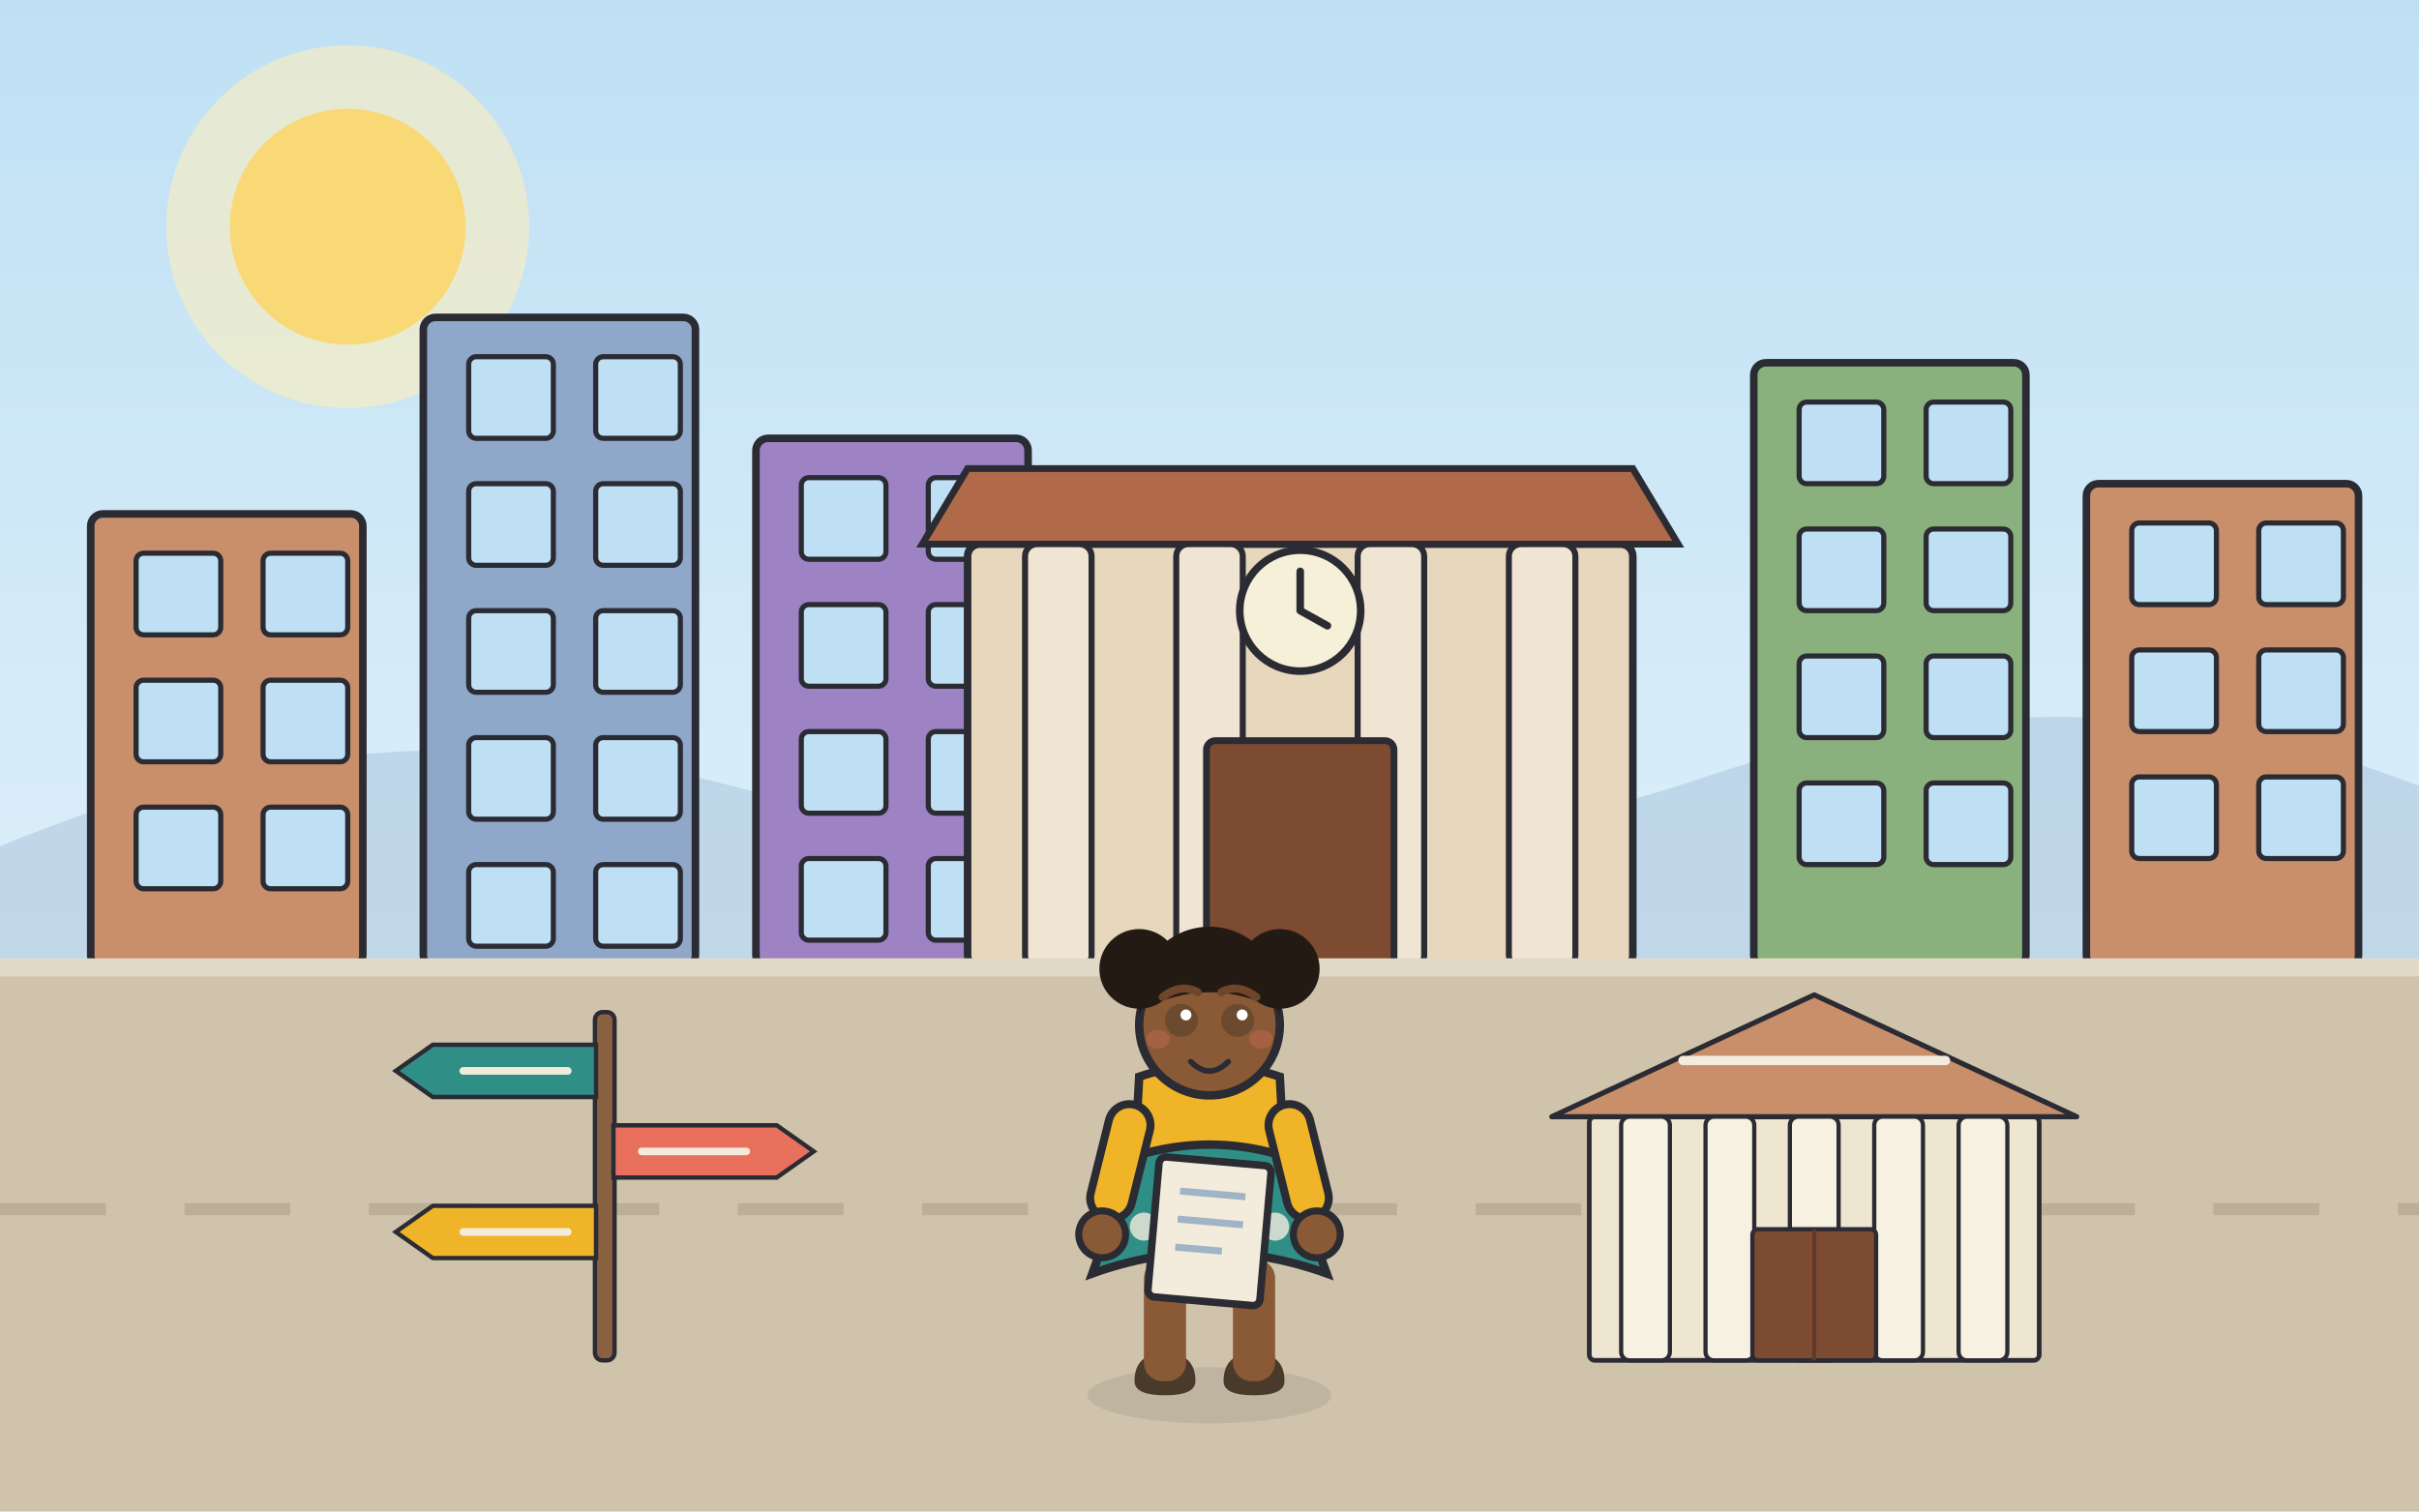
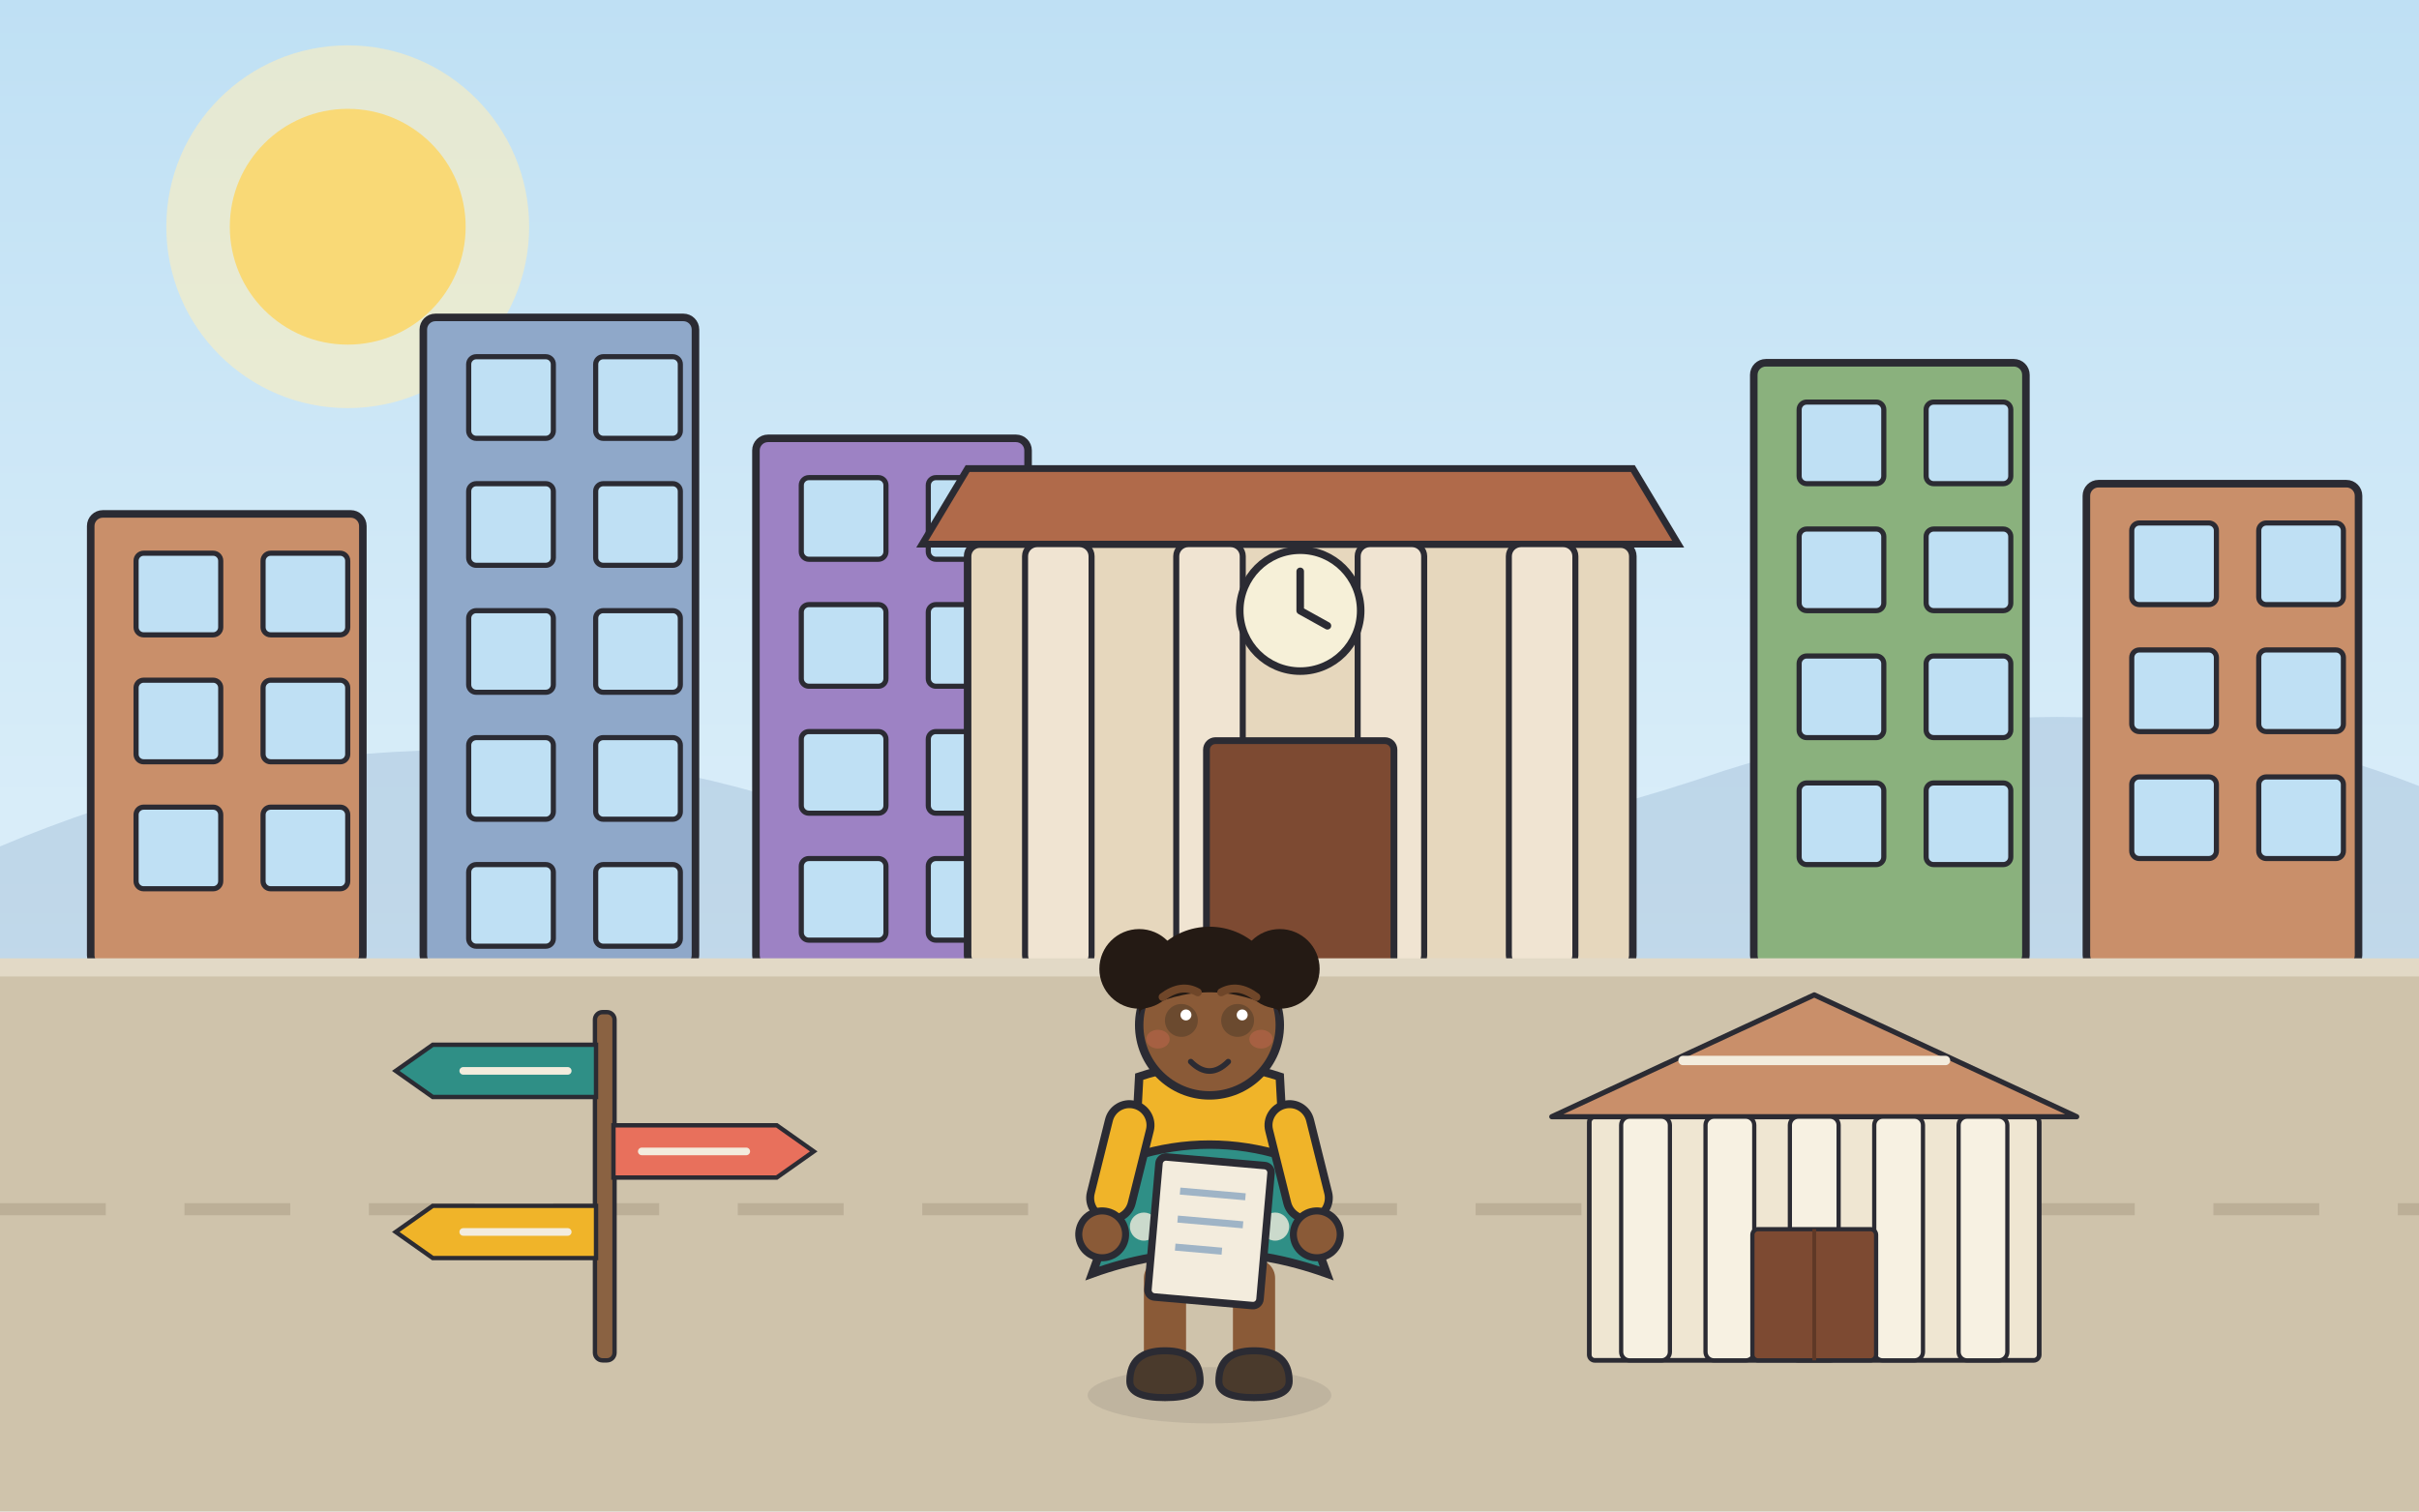
<svg xmlns="http://www.w3.org/2000/svg" viewBox="0 0 1600 1000" role="img">
  <style>
@media (prefers-reduced-motion: no-preference) {
  .anim-idle { animation: idle 3.8s ease-in-out infinite alternate; }
  @keyframes idle { from { transform: translateY(0); } to { transform: translateY(-6px); } }
  .anim-tail { transform-box: fill-box; transform-origin: 100% 20%; animation: tail 2.6s ease-in-out infinite alternate; }
  @keyframes tail { from { transform: rotate(-6deg); } to { transform: rotate(8deg); } }
  .anim-blink { transform-box: fill-box; transform-origin: center; animation: blink 5.2s infinite; }
  @keyframes blink { 0%, 93%, 100% { transform: scaleY(1); } 95%, 97% { transform: scaleY(0.12); } }
  .anim-glow { transform-box: fill-box; transform-origin: center; animation: glow 4.2s ease-in-out infinite alternate; }
  @keyframes glow { from { transform: scale(1); opacity: 0.5; } to { transform: scale(1.08); opacity: 0.75; } }
  .anim-shimmer { animation: shimmer 5s ease-in-out infinite alternate; }
  @keyframes shimmer { from { opacity: 0.62; } to { opacity: 0.92; } }
  .anim-grass { transform-box: fill-box; transform-origin: 50% 100%; animation: sway 3.2s ease-in-out infinite alternate; }
  .anim-canopy { transform-box: fill-box; transform-origin: 50% 100%; animation: sway 5.6s ease-in-out infinite alternate; }
  @keyframes sway { from { transform: rotate(-1.8deg); } to { transform: rotate(2.2deg); } }
  .anim-rain { animation: rainfall 1.15s linear infinite; }
  @keyframes rainfall { from { transform: translateY(-32px); opacity: 0.85; } 75% { opacity: 0.55; } to { transform: translateY(72px); opacity: 0; } }
  .anim-ripple { transform-box: fill-box; transform-origin: center; animation: ripple 3.4s ease-in-out infinite alternate; }
  @keyframes ripple { from { transform: scale(1); opacity: 0.8; } to { transform: scale(1.18); opacity: 0.55; } }
  .anim-drip { animation: drip 1s ease-in infinite; }
  @keyframes drip { from { transform: translateY(-12px); opacity: 0.95; } to { transform: translateY(28px); opacity: 0; } }
  .anim-flow { stroke-dasharray: 26 20; animation: flow 0.8s linear infinite; }
  @keyframes flow { from { stroke-dashoffset: 0; } to { stroke-dashoffset: -46; } }
  .anim-splash { transform-box: fill-box; transform-origin: 50% 100%; animation: splashPulse 1.7s ease-in-out infinite alternate; }
  @keyframes splashPulse { from { transform: scale(0.97); } to { transform: scale(1.05); } }
  .anim-strain { transform-box: fill-box; transform-origin: center; animation: strain 0.9s ease-in-out infinite alternate; }
  @keyframes strain { from { transform: translateX(-5px); } to { transform: translateX(4px); } }
  .anim-float { transform-box: fill-box; transform-origin: center; animation: floaty 2.6s ease-in-out infinite alternate; }
  @keyframes floaty { from { transform: translateY(0) scale(1); } to { transform: translateY(-12px) scale(1.08); } }
  .anim-wave { animation: wave 2.4s ease-in-out infinite; opacity: 0; }
  @keyframes wave { 0% { opacity: 0; } 30% { opacity: 0.9; } 60%, 100% { opacity: 0; } }
  .anim-cloud { animation: cloudDrift 9s ease-in-out infinite alternate; }
  @keyframes cloudDrift { from { transform: translateX(-18px); } to { transform: translateX(22px); } }
  .tap-target { cursor: pointer; }
  .tap-target.tap-play { transform-box: fill-box; transform-origin: 50% 85%; animation: tapWiggle 0.7s ease-in-out; }
  .tap-target[data-tap="puddle"].tap-play { transform-origin: center; animation: tapSplash 0.85s ease-out; }
  .tap-target[data-tap="sun"].tap-play { transform-origin: center; animation: tapPulse 0.6s ease-in-out; }
  .tap-target[data-tap="tree"].tap-play { transform-origin: 50% 100%; animation: tapShake 0.7s ease-in-out; }
  @keyframes tapWiggle { 0% { transform: rotate(0); } 25% { transform: rotate(-4deg) scale(1.03); } 55% { transform: rotate(3deg) scale(1.04); } 80% { transform: rotate(-1.5deg); } 100% { transform: rotate(0); } }
  @keyframes tapSplash { 0% { transform: scale(1); } 40% { transform: scale(1.06, 0.94); } 70% { transform: scale(0.97, 1.03); } 100% { transform: scale(1); } }
  @keyframes tapPulse { 0% { transform: scale(1); } 50% { transform: scale(1.12); } 100% { transform: scale(1); } }
  @keyframes tapShake { 0% { transform: rotate(0); } 20% { transform: rotate(2.4deg); } 45% { transform: rotate(-2deg); } 70% { transform: rotate(1.2deg); } 100% { transform: rotate(0); } }
  .tap-burst { opacity: 0; }
  .tap-target.tap-play .tap-burst { opacity: 1; }
  .tap-target.tap-play .tap-burst circle { animation: burstUp 0.6s ease-out forwards; }
  @keyframes burstUp { from { transform: translateY(0); opacity: 0.95; } to { transform: translateY(-90px); opacity: 0; } }
}
</style>
  <defs>
    <linearGradient id="sky" x1="0" y1="0" x2="0" y2="1">
      <stop offset="0" stop-color="#bfe0f4" />
      <stop offset="1" stop-color="#eef8fd" />
    </linearGradient>
  </defs>
  <rect width="1600" height="1000" fill="url(#sky)" />
  <g class="tap-target" data-tap="sun">
    <circle class="anim-glow" cx="230" cy="150" r="120" fill="#fdeebc" opacity="0.6" />
    <circle cx="230" cy="150" r="78" fill="#f9d976" />
  </g>
  <path d="M 0 560 q 260 -110 520 -30 q 300 90 620 -20 q 240 -76 460 10 L 1600 640 L 0 640 Z" fill="#a9c4dd" opacity="0.55" />
  <rect x="60" y="340" width="180" height="300" rx="8" fill="#c98f6a" stroke="#2b2b33" stroke-width="5" />
  <rect x="90" y="366" width="56" height="54" rx="5" fill="#bfe0f4" stroke="#2b2b33" stroke-width="3.4" />
  <rect x="174" y="366" width="56" height="54" rx="5" fill="#bfe0f4" stroke="#2b2b33" stroke-width="3.4" />
  <rect x="90" y="450" width="56" height="54" rx="5" fill="#bfe0f4" stroke="#2b2b33" stroke-width="3.4" />
  <rect x="174" y="450" width="56" height="54" rx="5" fill="#bfe0f4" stroke="#2b2b33" stroke-width="3.4" />
  <rect x="90" y="534" width="56" height="54" rx="5" fill="#bfe0f4" stroke="#2b2b33" stroke-width="3.4" />
  <rect x="174" y="534" width="56" height="54" rx="5" fill="#bfe0f4" stroke="#2b2b33" stroke-width="3.4" />
  <rect x="280" y="210" width="180" height="430" rx="8" fill="#8fa8c9" stroke="#2b2b33" stroke-width="5" />
  <rect x="310" y="236" width="56" height="54" rx="5" fill="#bfe0f4" stroke="#2b2b33" stroke-width="3.4" />
  <rect x="394" y="236" width="56" height="54" rx="5" fill="#bfe0f4" stroke="#2b2b33" stroke-width="3.4" />
  <rect x="310" y="320" width="56" height="54" rx="5" fill="#bfe0f4" stroke="#2b2b33" stroke-width="3.4" />
  <rect x="394" y="320" width="56" height="54" rx="5" fill="#bfe0f4" stroke="#2b2b33" stroke-width="3.4" />
  <rect x="310" y="404" width="56" height="54" rx="5" fill="#bfe0f4" stroke="#2b2b33" stroke-width="3.4" />
  <rect x="394" y="404" width="56" height="54" rx="5" fill="#bfe0f4" stroke="#2b2b33" stroke-width="3.4" />
  <rect x="310" y="488" width="56" height="54" rx="5" fill="#bfe0f4" stroke="#2b2b33" stroke-width="3.4" />
  <rect x="394" y="488" width="56" height="54" rx="5" fill="#bfe0f4" stroke="#2b2b33" stroke-width="3.4" />
  <rect x="310" y="572" width="56" height="54" rx="5" fill="#bfe0f4" stroke="#2b2b33" stroke-width="3.4" />
  <rect x="394" y="572" width="56" height="54" rx="5" fill="#bfe0f4" stroke="#2b2b33" stroke-width="3.4" />
  <rect x="500" y="290" width="180" height="350" rx="8" fill="#9d82c4" stroke="#2b2b33" stroke-width="5" />
  <rect x="530" y="316" width="56" height="54" rx="5" fill="#bfe0f4" stroke="#2b2b33" stroke-width="3.4" />
  <rect x="614" y="316" width="56" height="54" rx="5" fill="#bfe0f4" stroke="#2b2b33" stroke-width="3.4" />
  <rect x="530" y="400" width="56" height="54" rx="5" fill="#bfe0f4" stroke="#2b2b33" stroke-width="3.4" />
  <rect x="614" y="400" width="56" height="54" rx="5" fill="#bfe0f4" stroke="#2b2b33" stroke-width="3.4" />
  <rect x="530" y="484" width="56" height="54" rx="5" fill="#bfe0f4" stroke="#2b2b33" stroke-width="3.4" />
  <rect x="614" y="484" width="56" height="54" rx="5" fill="#bfe0f4" stroke="#2b2b33" stroke-width="3.4" />
  <rect x="530" y="568" width="56" height="54" rx="5" fill="#bfe0f4" stroke="#2b2b33" stroke-width="3.4" />
  <rect x="614" y="568" width="56" height="54" rx="5" fill="#bfe0f4" stroke="#2b2b33" stroke-width="3.4" />
  <rect x="1160" y="240" width="180" height="400" rx="8" fill="#8ab17d" stroke="#2b2b33" stroke-width="5" />
  <rect x="1190" y="266" width="56" height="54" rx="5" fill="#bfe0f4" stroke="#2b2b33" stroke-width="3.4" />
  <rect x="1274" y="266" width="56" height="54" rx="5" fill="#bfe0f4" stroke="#2b2b33" stroke-width="3.4" />
  <rect x="1190" y="350" width="56" height="54" rx="5" fill="#bfe0f4" stroke="#2b2b33" stroke-width="3.4" />
  <rect x="1274" y="350" width="56" height="54" rx="5" fill="#bfe0f4" stroke="#2b2b33" stroke-width="3.4" />
  <rect x="1190" y="434" width="56" height="54" rx="5" fill="#bfe0f4" stroke="#2b2b33" stroke-width="3.4" />
  <rect x="1274" y="434" width="56" height="54" rx="5" fill="#bfe0f4" stroke="#2b2b33" stroke-width="3.4" />
  <rect x="1190" y="518" width="56" height="54" rx="5" fill="#bfe0f4" stroke="#2b2b33" stroke-width="3.4" />
  <rect x="1274" y="518" width="56" height="54" rx="5" fill="#bfe0f4" stroke="#2b2b33" stroke-width="3.4" />
  <rect x="1380" y="320" width="180" height="320" rx="8" fill="#c98f6a" stroke="#2b2b33" stroke-width="5" />
  <rect x="1410" y="346" width="56" height="54" rx="5" fill="#bfe0f4" stroke="#2b2b33" stroke-width="3.4" />
  <rect x="1494" y="346" width="56" height="54" rx="5" fill="#bfe0f4" stroke="#2b2b33" stroke-width="3.4" />
  <rect x="1410" y="430" width="56" height="54" rx="5" fill="#bfe0f4" stroke="#2b2b33" stroke-width="3.4" />
  <rect x="1494" y="430" width="56" height="54" rx="5" fill="#bfe0f4" stroke="#2b2b33" stroke-width="3.4" />
  <rect x="1410" y="514" width="56" height="54" rx="5" fill="#bfe0f4" stroke="#2b2b33" stroke-width="3.4" />
  <rect x="1494" y="514" width="56" height="54" rx="5" fill="#bfe0f4" stroke="#2b2b33" stroke-width="3.4" />
  <g transform="translate(860 640)">
    <rect x="-220" y="-280" width="440" height="280" rx="8" fill="#e6d7bd" stroke="#2b2b33" stroke-width="5" />
    <path d="M -250 -280 h 500 l -30 -50 h -440 z" fill="#b06a4a" stroke="#2b2b33" stroke-width="4.5" />
    <rect x="-182" y="-280" width="44" height="280" rx="8" fill="#f0e4d2" stroke="#2b2b33" stroke-width="4" />
    <rect x="-82" y="-280" width="44" height="280" rx="8" fill="#f0e4d2" stroke="#2b2b33" stroke-width="4" />
    <rect x="38" y="-280" width="44" height="280" rx="8" fill="#f0e4d2" stroke="#2b2b33" stroke-width="4" />
    <rect x="138" y="-280" width="44" height="280" rx="8" fill="#f0e4d2" stroke="#2b2b33" stroke-width="4" />
    <rect x="-62" y="-150" width="124" height="150" rx="6" fill="#7d4a32" stroke="#2b2b33" stroke-width="4.5" />
    <circle cx="0" cy="-236" r="40" fill="#f6f0d8" stroke="#2b2b33" stroke-width="5" />
    <path d="M 0 -236 v -26 M 0 -236 l 18 10" stroke="#2b2b33" stroke-width="5" stroke-linecap="round" />
  </g>
  <rect x="0" y="640" width="1600" height="360" fill="#cfc3ab" />
  <path d="M 0 640 h 1600" stroke="#e2d9c6" stroke-width="12" />
  <path d="M 0 800 h 1600" stroke="#b3a68f" stroke-width="8" stroke-dasharray="70 52" opacity="0.7" />
  <g transform="translate(1200 900) scale(0.62)">
    <rect x="-240" y="-260" width="480" height="260" rx="6" fill="#efe6d2" stroke="#2b2b33" stroke-width="5" />
    <path d="M -280 -260 L 0 -390 L 280 -260 Z" fill="#c98f6a" stroke="#2b2b33" stroke-width="5.5" stroke-linejoin="round" />
    <rect x="-206" y="-260" width="52" height="260" rx="9" fill="#f7f1e2" stroke="#2b2b33" stroke-width="4.5" />
    <rect x="-116" y="-260" width="52" height="260" rx="9" fill="#f7f1e2" stroke="#2b2b33" stroke-width="4.5" />
    <rect x="-26" y="-260" width="52" height="260" rx="9" fill="#f7f1e2" stroke="#2b2b33" stroke-width="4.5" />
    <rect x="64" y="-260" width="52" height="260" rx="9" fill="#f7f1e2" stroke="#2b2b33" stroke-width="4.5" />
    <rect x="154" y="-260" width="52" height="260" rx="9" fill="#f7f1e2" stroke="#2b2b33" stroke-width="4.5" />
    <rect x="-66" y="-140" width="132" height="140" rx="6" fill="#7d4a32" stroke="#2b2b33" stroke-width="4.5" />
    <path d="M 0 -140 v 140" stroke="#5f3826" stroke-width="4" />
    <path d="M -140 -320 h 280" stroke="#f3ecdd" stroke-width="10" stroke-linecap="round" />
  </g>
  <g transform="translate(400 900) scale(0.72)">
    <rect x="-9" y="-320" width="18" height="320" rx="7" fill="#8a6242" stroke="#2b2b33" stroke-width="4" />
    <path d="M -8 -290 h -150 l -34 24 l 34 24 h 150 z" fill="#2f8f86" stroke="#2b2b33" stroke-width="4" />
    <path d="M -34 -266 h -96" stroke="#f3ecdd" stroke-width="7" stroke-linecap="round" />
    <path d="M 8 -216 h 150 l 34 24 l -34 24 h -150 z" fill="#e8705c" stroke="#2b2b33" stroke-width="4" />
    <path d="M 34 -192 h 96" stroke="#f3ecdd" stroke-width="7" stroke-linecap="round" />
    <path d="M -8 -142 h -150 l -34 24 l 34 24 h 150 z" fill="#f0b429" stroke="#2b2b33" stroke-width="4" />
    <path d="M -34 -118 h -96" stroke="#f3ecdd" stroke-width="7" stroke-linecap="round" />
  </g>
  <g transform="translate(800 920) scale(1.55 1.55)">
    <ellipse cx="0" cy="2" rx="52" ry="12" fill="#2b2b33" opacity="0.10" />
    <g class="tap-target" data-figure="amal" data-tap="amal" data-mood="happy">
      <g class="anim-idle" style="animation-delay:1.47s">
-         <path d="M -32 -4 q 0 -12 13 -12 q 13 0 13 12 q 0 6 -13 6 q -13 0 -13 -6 z" fill="#4a3a2c" />
-         <path d="M 6 -4 q 0 -12 13 -12 q 13 0 13 12 q 0 6 -13 6 q -13 0 -13 -6 z" fill="#4a3a2c" />
        <rect x="-28" y="-56" width="18" height="52" rx="8" fill="#8a5a37" />
        <rect x="10" y="-56" width="18" height="52" rx="8" fill="#8a5a37" />
+         <path d="M -34 -4 q 0 -13 15 -13 q 15 0 15 13 q 0 7 -15 7 q -15 0 -15 -7 z" fill="#4a3a2c" stroke="#2b2b33" stroke-width="3" />
+         <path d="M 4 -4 q 0 -13 15 -13 q 15 0 15 13 q 0 7 -15 7 q -15 0 -15 -7 z" fill="#4a3a2c" stroke="#2b2b33" stroke-width="3" />
        <path d="M -34 -60 q 34 -12 68 0 l -4 -74 q -30 -10 -60 0 z" fill="#f0b429" stroke="#2b2b33" stroke-width="3.6" />
        <path d="M -50 -50 q 50 -18 100 0 l -18 -50 q -32 -10 -64 0 z" fill="#2f8f86" stroke="#2b2b33" stroke-width="3.6" />
        <circle cx="-28" cy="-70" r="6" fill="#f3ecdd" opacity="0.8" />
        <circle cx="0" cy="-70" r="6" fill="#f3ecdd" opacity="0.8" />
        <circle cx="28" cy="-70" r="6" fill="#f3ecdd" opacity="0.8" />
        <g transform="translate(-32 -122) rotate(14)">
          <rect x="-9" y="0" width="18" height="50" rx="9" fill="#f0b429" stroke="#2b2b33" stroke-width="3.4" />
          <circle cx="0" cy="57" r="10" fill="#8a5a37" stroke="#2b2b33" stroke-width="3" />
        </g>
        <g transform="translate(32 -122) rotate(-14)">
          <rect x="-9" y="0" width="18" height="50" rx="9" fill="#f0b429" stroke="#2b2b33" stroke-width="3.4" />
          <circle cx="0" cy="57" r="10" fill="#8a5a37" stroke="#2b2b33" stroke-width="3" />
        </g>
        <g transform="translate(0 -76)">
          <g transform="translate(0 8) rotate(5)">
            <rect x="-24" y="-30" width="48" height="60" rx="3" fill="#f3ecdd" stroke="#2b2b33" stroke-width="3.2" />
            <path d="M -14 -16 h 28 M -14 -4 h 28 M -14 8 h 20" stroke="#9fb4c6" stroke-width="3" />
          </g>
        </g>
        <g transform="translate(0 -156)">
          <circle cx="0" cy="0" r="30" fill="#8a5a37" stroke="#2b2b33" stroke-width="3.6" />
          <circle cx="-30" cy="-24" r="17" fill="#241a14" />
          <circle cx="30" cy="-24" r="17" fill="#241a14" />
          <path d="M -30 -6 a 30 30 0 0 1 60 0 q -30 -16 -60 0 z" fill="#241a14" />
          <path d="M -30 -4 a 31 31 0 0 1 60 0 l 0 -8 a 30 30 0 0 0 -60 0 z" fill="#241a14" />
          <path d="M -30 2 a 30 30 0 0 0 60 0" fill="none" />
          <g transform="translate(-12 -2)">
            <g class="anim-blink">
              <circle cx="0" cy="0" r="7.02" fill="#6b4a2f" />
              <circle cx="1.95" cy="-2.34" r="2.34" fill="#fff" />
            </g>
          </g>
          <g transform="translate(12 -2)">
            <g class="anim-blink">
              <circle cx="0" cy="0" r="7.02" fill="#6b4a2f" />
              <circle cx="1.95" cy="-2.34" r="2.34" fill="#fff" />
            </g>
          </g>
          <path d="M -20 -12 q 8 -6 15 -2 M 20 -12 q -8 -6 -15 -2" stroke="#6f4629" stroke-width="3.4" fill="none" stroke-linecap="round" />
          <g transform="translate(0 14)">
            <path d="M -8 1.6 q 8 8 16 0" stroke="#2b2b33" stroke-width="2.4" fill="none" stroke-linecap="round" />
          </g>
          <ellipse cx="-22" cy="6" rx="5" ry="4" fill="#e8705c" opacity="0.30" />
          <ellipse cx="22" cy="6" rx="5" ry="4" fill="#e8705c" opacity="0.30" />
        </g>
      </g>
    </g>
  </g>
</svg>
